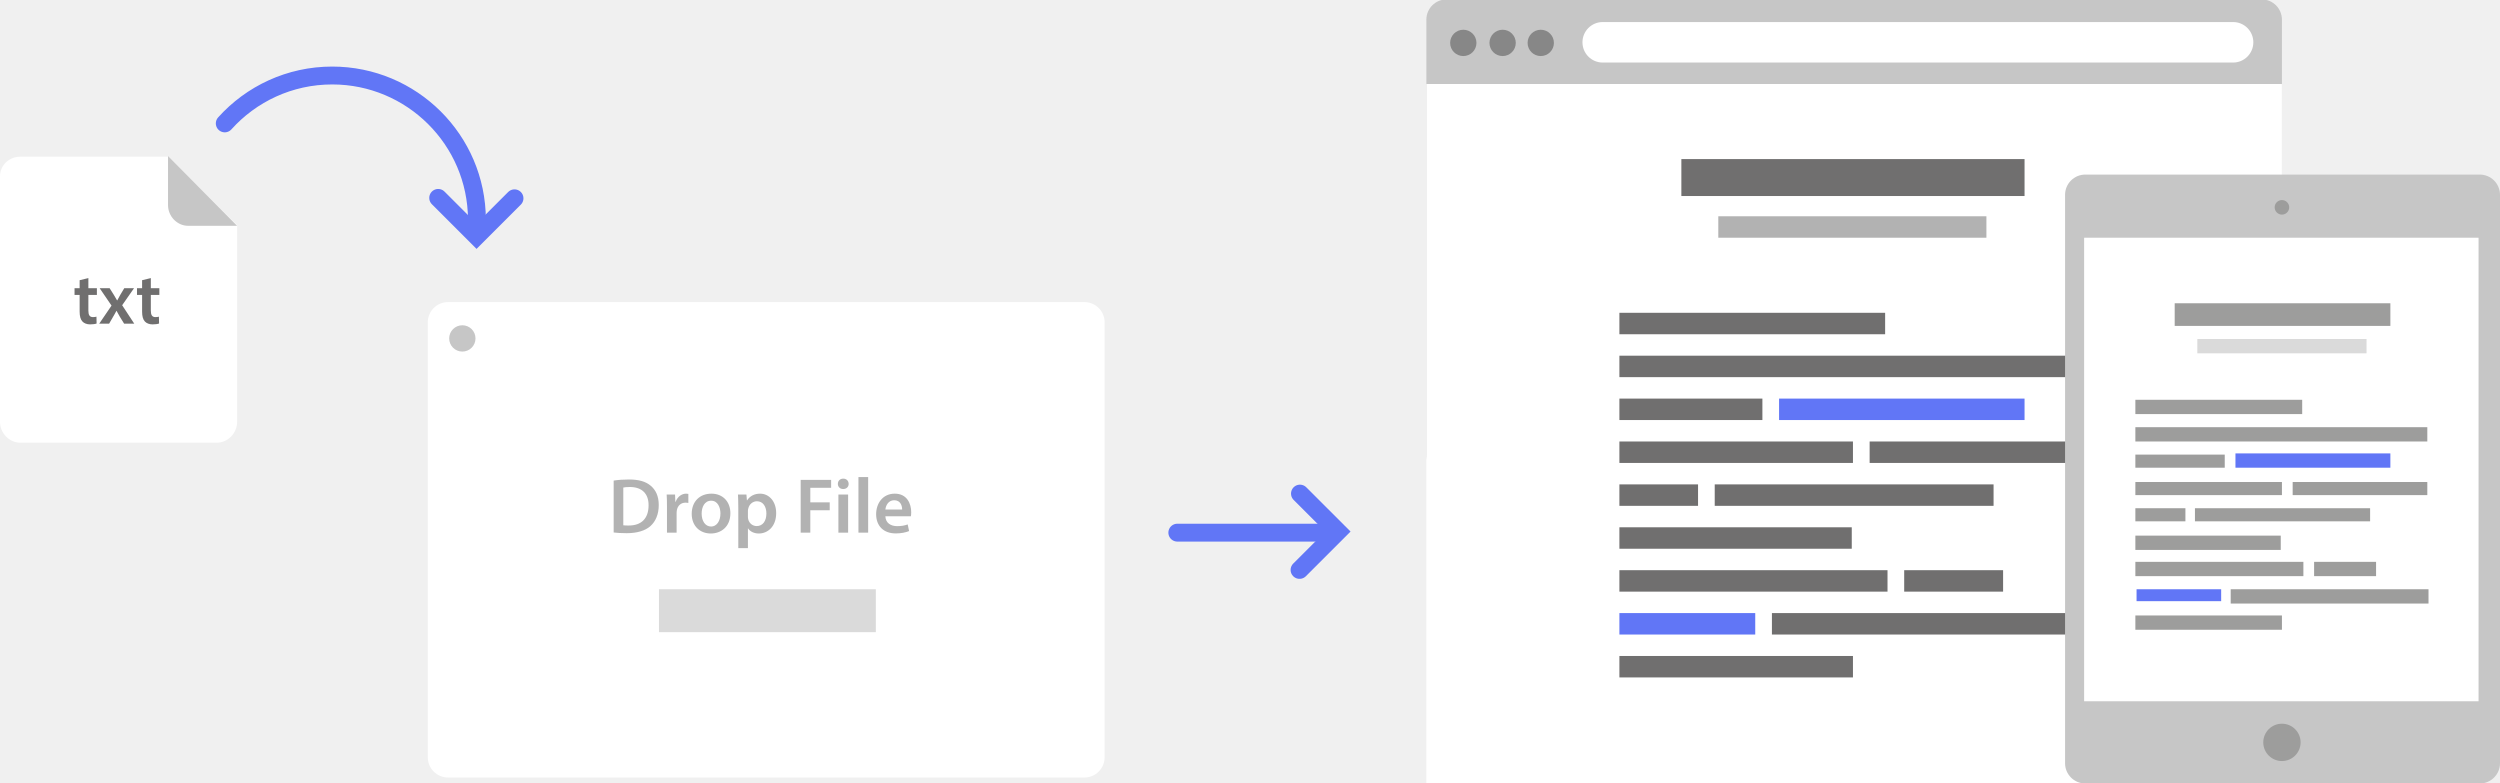
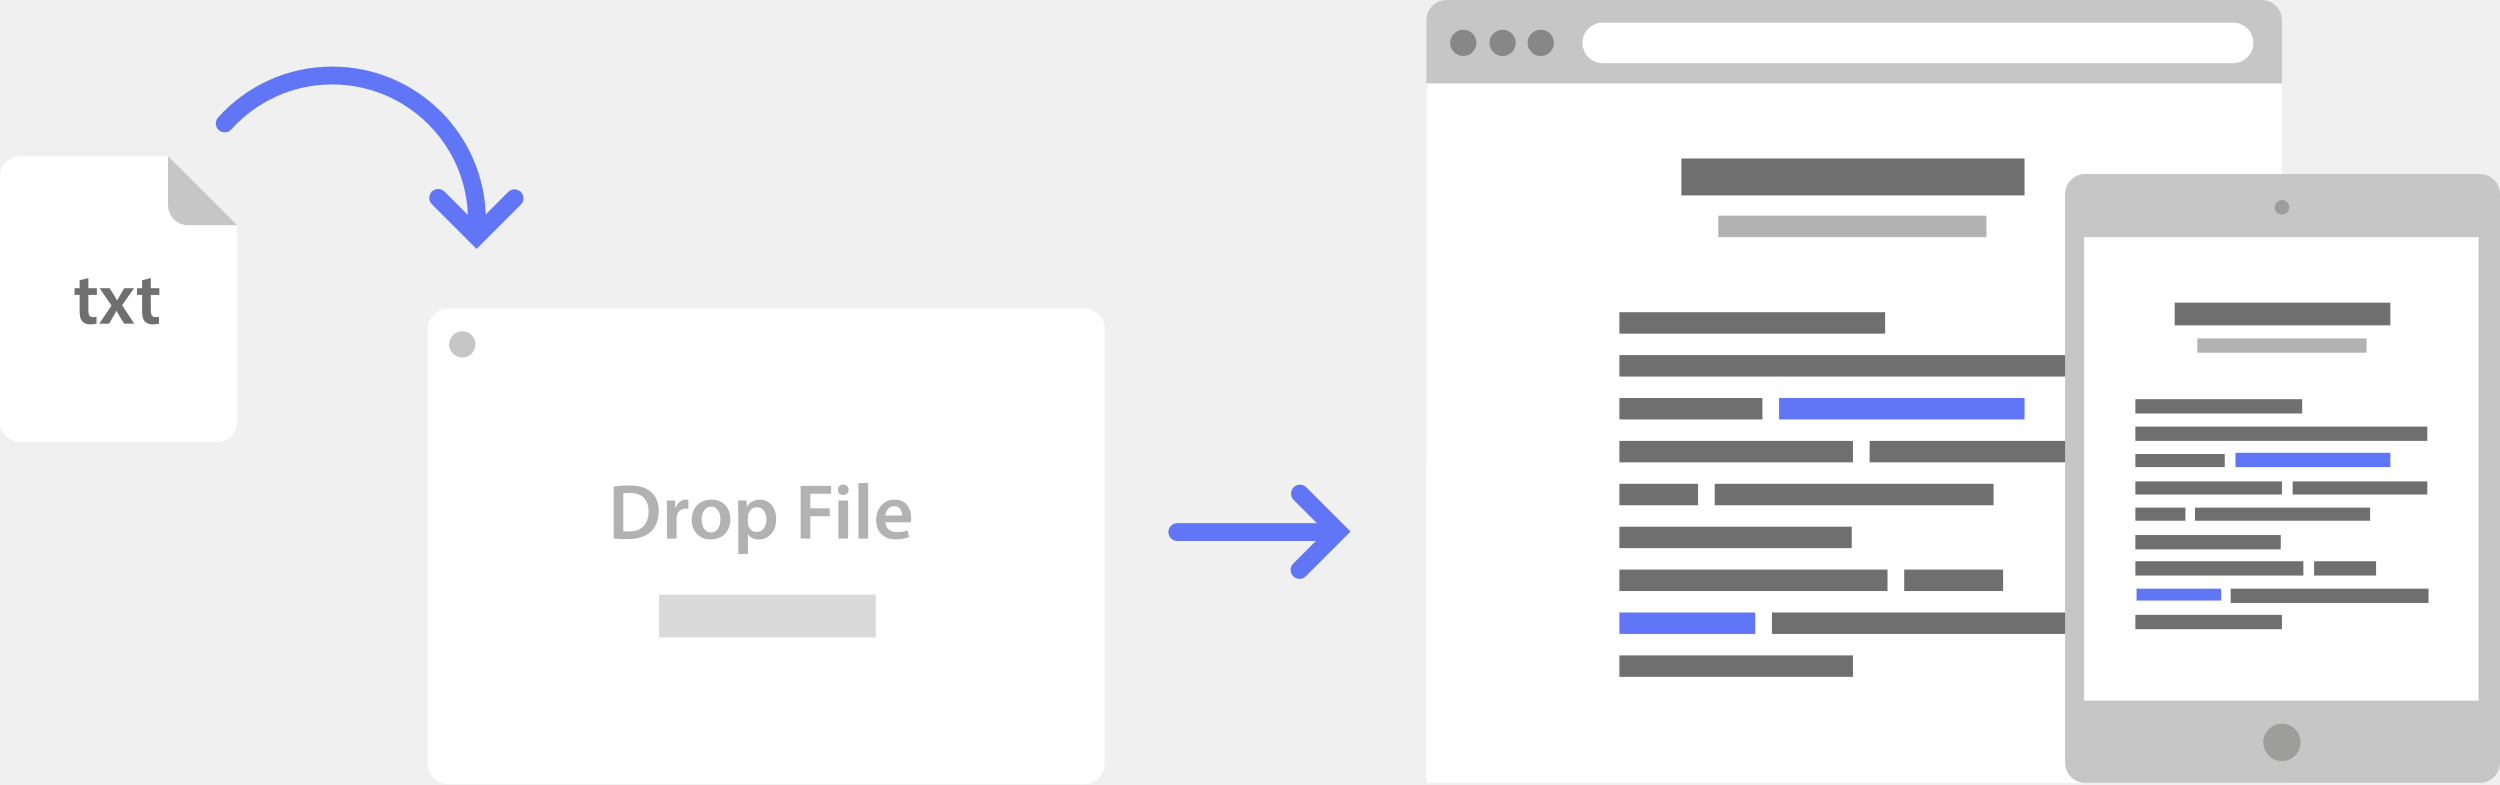
- <svg xmlns="http://www.w3.org/2000/svg" version="1.1" id="Ebene_1" x="0px" y="0px" width="2098px" height="657px" viewBox="0 0 2098 657" enable-background="new 0 0 2098 657" xml:space="preserve">
+ <svg xmlns="http://www.w3.org/2000/svg" version="1.1" id="Ebene_1" x="0px" y="0px" width="2098px" height="658px" viewBox="0 0 2098 658" enable-background="new 0 0 2098 658" xml:space="preserve">
  <g>
    <g>
      <g>
-         <path fill-rule="evenodd" clip-rule="evenodd" fill="#FFFFFF" d="M927,635.5c0,9.389-7.611,17-17,17H376c-9.389,0-17-7.611-17-17     v-365c0-9.389,7.611-17,17-17h534c9.389,0,17,7.611,17,17V635.5z" />
+         <path fill-rule="evenodd" clip-rule="evenodd" fill="#FFFFFF" d="M927,641c0,9.389-7.611,17-17,17H376c-9.389,0-17-7.611-17-17     V276c0-9.389,7.611-17,17-17h534c9.389,0,17,7.611,17,17V641z" />
      </g>
-       <circle fill-rule="evenodd" clip-rule="evenodd" fill="#C6C6C6" cx="388" cy="284" r="11.044" />
+       <circle fill-rule="evenodd" clip-rule="evenodd" fill="#C6C6C6" cx="388" cy="289" r="11.044" />
      <g>
        <g>
-           <path fill="#B2B2B2" d="M514.991,403.309c3.547-0.591,8.08-0.919,12.875-0.919c8.276,0,13.991,1.708,18.064,5.123      c4.27,3.481,6.897,8.737,6.897,16.291c0,7.883-2.693,13.795-6.897,17.604c-4.401,4.008-11.43,6.044-20.035,6.044      c-4.729,0-8.277-0.263-10.904-0.592V403.309z M523.071,440.817c1.116,0.197,2.824,0.197,4.467,0.197      c10.51,0.065,16.75-5.715,16.75-16.948c0.066-9.787-5.583-15.371-15.699-15.371c-2.562,0-4.401,0.197-5.518,0.46V440.817z" />
-           <path fill="#B2B2B2" d="M559.728,425.314c0-4.335-0.066-7.423-0.264-10.312h7.029l0.263,6.108h0.263      c1.576-4.532,5.321-6.831,8.736-6.831c0.789,0,1.248,0.065,1.905,0.197v7.619c-0.657-0.131-1.38-0.263-2.365-0.263      c-3.875,0-6.503,2.496-7.226,6.109c-0.131,0.723-0.263,1.576-0.263,2.496v16.554h-8.079V425.314z" />
-           <path fill="#B2B2B2" d="M612.937,430.701c0,11.759-8.277,17.014-16.423,17.014c-9.065,0-16.028-6.24-16.028-16.488      c0-10.51,6.897-16.947,16.554-16.947C606.564,414.279,612.937,420.979,612.937,430.701z M588.828,431.029      c0,6.175,3.021,10.839,7.948,10.839c4.599,0,7.817-4.532,7.817-10.97c0-4.992-2.233-10.707-7.752-10.707      C591.127,420.191,588.828,425.709,588.828,431.029z" />
-           <path fill="#B2B2B2" d="M619.573,425.644c0-4.204-0.132-7.62-0.264-10.642h7.095l0.395,4.927h0.131      c2.365-3.613,6.109-5.649,10.971-5.649c7.356,0,13.466,6.306,13.466,16.291c0,11.561-7.291,17.145-14.583,17.145      c-4.007,0-7.357-1.708-8.999-4.27h-0.132v16.554h-8.079V425.644z M627.652,433.592c0,0.788,0.065,1.511,0.263,2.233      c0.788,3.284,3.679,5.649,7.095,5.649c5.124,0,8.146-4.271,8.146-10.576c0-5.649-2.759-10.248-7.948-10.248      c-3.351,0-6.438,2.431-7.226,5.979c-0.197,0.656-0.329,1.379-0.329,2.036V433.592z" />
-           <path fill="#B2B2B2" d="M671.928,402.718h25.553v6.635h-17.473v12.218h16.29v6.635h-16.29v18.787h-8.08V402.718z" />
-           <path fill="#B2B2B2" d="M712.196,406.068c0,2.43-1.773,4.335-4.598,4.335c-2.693,0-4.467-1.905-4.467-4.335      c0-2.497,1.839-4.401,4.532-4.401C710.423,401.667,712.131,403.571,712.196,406.068z M703.592,446.992v-31.99h8.145v31.99      H703.592z" />
-           <path fill="#B2B2B2" d="M720.409,400.353h8.145v46.64h-8.145V400.353z" />
-           <path fill="#B2B2B2" d="M743.006,433.263c0.196,5.781,4.729,8.277,9.853,8.277c3.745,0,6.438-0.525,8.868-1.445l1.183,5.584      c-2.759,1.116-6.568,1.971-11.167,1.971c-10.379,0-16.488-6.372-16.488-16.16c0-8.868,5.387-17.21,15.635-17.21      c10.378,0,13.794,8.539,13.794,15.568c0,1.511-0.131,2.693-0.263,3.415H743.006z M757.062,427.614      c0.066-2.956-1.248-7.817-6.634-7.817c-4.993,0-7.095,4.532-7.423,7.817H757.062z" />
+           <path fill="#B2B2B2" d="M514.991,408.309c3.547-0.591,8.08-0.919,12.875-0.919c8.276,0,13.991,1.708,18.064,5.123      c4.27,3.481,6.897,8.737,6.897,16.291c0,7.883-2.693,13.795-6.897,17.604c-4.401,4.008-11.43,6.044-20.035,6.044      c-4.729,0-8.277-0.263-10.904-0.592V408.309z M523.071,445.817c1.116,0.197,2.824,0.197,4.467,0.197      c10.51,0.065,16.75-5.715,16.75-16.948c0.066-9.787-5.583-15.371-15.699-15.371c-2.562,0-4.401,0.197-5.518,0.46V445.817z" />
+           <path fill="#B2B2B2" d="M559.728,430.314c0-4.335-0.066-7.423-0.264-10.312h7.029l0.263,6.108h0.263      c1.576-4.532,5.321-6.831,8.736-6.831c0.789,0,1.248,0.065,1.905,0.197v7.619c-0.657-0.131-1.38-0.263-2.365-0.263      c-3.875,0-6.503,2.496-7.226,6.109c-0.131,0.723-0.263,1.576-0.263,2.496v16.554h-8.079V430.314z" />
+           <path fill="#B2B2B2" d="M612.937,435.701c0,11.759-8.277,17.014-16.423,17.014c-9.065,0-16.028-6.24-16.028-16.488      c0-10.51,6.897-16.947,16.554-16.947C606.564,419.279,612.937,425.979,612.937,435.701z M588.828,436.029      c0,6.175,3.021,10.839,7.948,10.839c4.599,0,7.817-4.532,7.817-10.97c0-4.992-2.233-10.707-7.752-10.707      C591.127,425.191,588.828,430.709,588.828,436.029z" />
+           <path fill="#B2B2B2" d="M619.573,430.644c0-4.204-0.132-7.62-0.264-10.642h7.095l0.395,4.927h0.131      c2.365-3.613,6.109-5.649,10.971-5.649c7.356,0,13.466,6.306,13.466,16.291c0,11.561-7.291,17.145-14.583,17.145      c-4.007,0-7.357-1.708-8.999-4.27h-0.132v16.554h-8.079V430.644z M627.652,438.592c0,0.788,0.065,1.511,0.263,2.233      c0.788,3.284,3.679,5.649,7.095,5.649c5.124,0,8.146-4.271,8.146-10.576c0-5.649-2.759-10.248-7.948-10.248      c-3.351,0-6.438,2.431-7.226,5.979c-0.197,0.656-0.329,1.379-0.329,2.036V438.592z" />
+           <path fill="#B2B2B2" d="M671.928,407.718h25.553v6.635h-17.473v12.218h16.29v6.635h-16.29v18.787h-8.08V407.718z" />
+           <path fill="#B2B2B2" d="M712.196,411.068c0,2.43-1.773,4.335-4.598,4.335c-2.693,0-4.467-1.905-4.467-4.335      c0-2.497,1.839-4.401,4.532-4.401C710.423,406.667,712.131,408.571,712.196,411.068z M703.592,451.992v-31.99h8.145v31.99      H703.592z" />
+           <path fill="#B2B2B2" d="M720.409,405.353h8.145v46.64h-8.145V405.353z" />
+           <path fill="#B2B2B2" d="M743.006,438.263c0.196,5.781,4.729,8.277,9.853,8.277c3.745,0,6.438-0.525,8.868-1.445l1.183,5.584      c-2.759,1.116-6.568,1.971-11.167,1.971c-10.379,0-16.488-6.372-16.488-16.16c0-8.868,5.387-17.21,15.635-17.21      c10.378,0,13.794,8.539,13.794,15.568c0,1.511-0.131,2.693-0.263,3.415H743.006z M757.062,432.614      c0.066-2.956-1.248-7.817-6.634-7.817c-4.993,0-7.095,4.532-7.423,7.817H757.062z" />
        </g>
      </g>
-       <rect x="553" y="494.5" fill-rule="evenodd" clip-rule="evenodd" fill="#DADADA" width="182" height="36" />
+       <rect x="553" y="499" fill-rule="evenodd" clip-rule="evenodd" fill="#DADADA" width="182" height="36" />
    </g>
    <g>
-       <line fill="none" stroke="#6176F6" stroke-width="15" stroke-linecap="round" stroke-miterlimit="10" x1="988" y1="447" x2="1111" y2="447" />
+       <line fill="none" stroke="#6176F6" stroke-width="15" stroke-linecap="round" stroke-miterlimit="10" x1="988" y1="446.5" x2="1111" y2="446.5" />
      <polyline fill="none" stroke="#6176F6" stroke-width="15" stroke-linecap="round" stroke-miterlimit="10" points="    1090.922,414.227 1122.773,446.078 1090.578,478.273   " />
    </g>
    <g>
      <path fill-rule="evenodd" clip-rule="evenodd" fill="none" stroke="#6176F6" stroke-width="15" stroke-linecap="round" stroke-linejoin="round" stroke-miterlimit="10" d="    M188.617,103.555c22.196-24.675,54.374-40.19,90.174-40.19c66.816,0,121.209,54.046,121.443,120.81" />
      <polyline fill="none" stroke="#6176F6" stroke-width="15" stroke-linecap="round" stroke-miterlimit="10" points="    431.773,166.422 399.922,198.273 367.727,166.078   " />
    </g>
    <g>
-       <path fill-rule="evenodd" clip-rule="evenodd" fill="#FFFFFF" d="M199,189.1V354c0,9.35-7.65,17.5-17,17.5H17    c-9.35,0-17-8.15-17-17.5V148c0-9.35,7.65-16.5,17-16.5h123.91L199,189.1z" />
-       <path fill-rule="evenodd" clip-rule="evenodd" fill="#C6C6C6" d="M141,172.1V131l58,58.5h-41.09    C148.561,189.5,141,181.449,141,172.1z" />
+       <path fill-rule="evenodd" clip-rule="evenodd" fill="#FFFFFF" d="M199,189.1V354c0,9.35-7.65,17-17,17H17c-9.35,0-17-7.65-17-17    V148c0-9.35,7.65-17,17-17h123.91L199,189.1z" />
+       <path fill-rule="evenodd" clip-rule="evenodd" fill="#C6C6C6" d="M141,172.1V131l58,58h-41.09C148.561,189,141,181.449,141,172.1z    " />
      <g>
        <path fill="#706F6F" d="M74.164,233.37v8.492h7.148v5.621h-7.148v13.136c0,3.604,0.979,5.499,3.85,5.499     c1.283,0,2.26-0.184,2.933-0.367l0.122,5.743c-1.1,0.428-3.055,0.733-5.438,0.733c-2.75,0-5.071-0.917-6.477-2.444     c-1.588-1.71-2.321-4.399-2.321-8.309v-13.991h-4.276v-5.621h4.276v-6.721L74.164,233.37z" />
        <path fill="#706F6F" d="M92.003,241.862l3.544,5.621c0.978,1.588,1.833,3.055,2.688,4.582h0.184     c0.855-1.649,1.711-3.177,2.566-4.705l3.299-5.499h8.188l-9.959,14.296l10.143,15.458h-8.493l-3.665-5.926     c-0.979-1.588-1.834-3.177-2.689-4.827h-0.121c-0.855,1.711-1.711,3.177-2.688,4.827l-3.421,5.926h-8.31l10.325-15.152     l-9.959-14.602H92.003z" />
        <path fill="#706F6F" d="M126.58,233.37v8.492h7.148v5.621h-7.148v13.136c0,3.604,0.978,5.499,3.85,5.499     c1.282,0,2.26-0.184,2.932-0.367l0.123,5.743c-1.1,0.428-3.055,0.733-5.438,0.733c-2.75,0-5.071-0.917-6.477-2.444     c-1.589-1.71-2.322-4.399-2.322-8.309v-13.991h-4.276v-5.621h4.276v-6.721L126.58,233.37z" />
      </g>
    </g>
    <g>
      <g>
-         <path fill-rule="evenodd" clip-rule="evenodd" fill="#C6C6C6" d="M1915,381.5c0,9.389-7.611,17-17,17h-684     c-9.389,0-17-7.611-17-17v-365c0-9.389,7.611-17,17-17h684c9.389,0,17,7.611,17,17V381.5z" />
+         <path fill-rule="evenodd" clip-rule="evenodd" fill="#C6C6C6" d="M1915,382c0,9.389-7.611,17-17,17h-684c-9.389,0-17-7.611-17-17     V17c0-9.389,7.611-17,17-17h684c9.389,0,17,7.611,17,17V382z" />
      </g>
-       <rect x="1197" y="70.5" fill-rule="evenodd" clip-rule="evenodd" fill="#FFFFFF" width="718" height="587" />
+       <rect x="1197" y="70" fill-rule="evenodd" clip-rule="evenodd" fill="#FFFFFF" width="718" height="587" />
      <circle fill-rule="evenodd" clip-rule="evenodd" fill="#878787" cx="1228" cy="36" r="11.044" />
      <circle fill-rule="evenodd" clip-rule="evenodd" fill="#878787" cx="1261" cy="36" r="11.044" />
      <circle fill-rule="evenodd" clip-rule="evenodd" fill="#878787" cx="1293" cy="36" r="11.044" />
      <g>
-         <path fill-rule="evenodd" clip-rule="evenodd" fill="#FFFFFF" d="M1891,35.5c0,9.389-7.611,17-17,17h-529     c-9.389,0-17-7.611-17-17l0,0c0-9.389,7.611-17,17-17h529C1883.389,18.5,1891,26.111,1891,35.5L1891,35.5z" />
+         <path fill-rule="evenodd" clip-rule="evenodd" fill="#FFFFFF" d="M1891,36c0,9.389-7.611,17-17,17h-529c-9.389,0-17-7.611-17-17     l0,0c0-9.389,7.611-17,17-17h529C1883.389,19,1891,26.611,1891,36L1891,36z" />
      </g>
      <g>
-         <rect x="1411" y="133.5" fill-rule="evenodd" clip-rule="evenodd" fill="#706F6F" width="288" height="31" />
-         <rect x="1442" y="181.5" fill-rule="evenodd" clip-rule="evenodd" fill="#B2B2B2" width="225" height="18" />
-         <rect x="1359" y="262.5" fill-rule="evenodd" clip-rule="evenodd" fill="#706F6F" width="223" height="18" />
-         <rect x="1359" y="298.5" fill-rule="evenodd" clip-rule="evenodd" fill="#706F6F" width="391" height="18" />
-         <rect x="1359" y="334.5" fill-rule="evenodd" clip-rule="evenodd" fill="#706F6F" width="120" height="18" />
-         <rect x="1569" y="370.5" fill-rule="evenodd" clip-rule="evenodd" fill="#706F6F" width="181" height="18" />
-         <rect x="1359" y="370.5" fill-rule="evenodd" clip-rule="evenodd" fill="#706F6F" width="196" height="18" />
-         <rect x="1439" y="406.5" fill-rule="evenodd" clip-rule="evenodd" fill="#706F6F" width="234" height="18" />
-         <rect x="1359" y="406.5" fill-rule="evenodd" clip-rule="evenodd" fill="#706F6F" width="66" height="18" />
-         <rect x="1359" y="442.5" fill-rule="evenodd" clip-rule="evenodd" fill="#706F6F" width="195" height="18" />
-         <rect x="1359" y="478.5" fill-rule="evenodd" clip-rule="evenodd" fill="#706F6F" width="225" height="18" />
-         <rect x="1359" y="514.5" fill-rule="evenodd" clip-rule="evenodd" fill="#6176F6" width="114" height="18" />
-         <rect x="1359" y="550.5" fill-rule="evenodd" clip-rule="evenodd" fill="#706F6F" width="196" height="18" />
-         <rect x="1493" y="334.5" fill-rule="evenodd" clip-rule="evenodd" fill="#6176F6" width="206" height="18" />
-         <rect x="1598" y="478.5" fill-rule="evenodd" clip-rule="evenodd" fill="#706F6F" width="83" height="18" />
-         <rect x="1487" y="514.5" fill-rule="evenodd" clip-rule="evenodd" fill="#706F6F" width="264" height="18" />
+         <rect x="1411" y="133" fill-rule="evenodd" clip-rule="evenodd" fill="#706F6F" width="288" height="31" />
+         <rect x="1442" y="181" fill-rule="evenodd" clip-rule="evenodd" fill="#B2B2B2" width="225" height="18" />
+         <rect x="1359" y="262" fill-rule="evenodd" clip-rule="evenodd" fill="#706F6F" width="223" height="18" />
+         <rect x="1359" y="298" fill-rule="evenodd" clip-rule="evenodd" fill="#706F6F" width="391" height="18" />
+         <rect x="1359" y="334" fill-rule="evenodd" clip-rule="evenodd" fill="#706F6F" width="120" height="18" />
+         <rect x="1569" y="370" fill-rule="evenodd" clip-rule="evenodd" fill="#706F6F" width="181" height="18" />
+         <rect x="1359" y="370" fill-rule="evenodd" clip-rule="evenodd" fill="#706F6F" width="196" height="18" />
+         <rect x="1439" y="406" fill-rule="evenodd" clip-rule="evenodd" fill="#706F6F" width="234" height="18" />
+         <rect x="1359" y="406" fill-rule="evenodd" clip-rule="evenodd" fill="#706F6F" width="66" height="18" />
+         <rect x="1359" y="442" fill-rule="evenodd" clip-rule="evenodd" fill="#706F6F" width="195" height="18" />
+         <rect x="1359" y="478" fill-rule="evenodd" clip-rule="evenodd" fill="#706F6F" width="225" height="18" />
+         <rect x="1359" y="514" fill-rule="evenodd" clip-rule="evenodd" fill="#6176F6" width="114" height="18" />
+         <rect x="1359" y="550" fill-rule="evenodd" clip-rule="evenodd" fill="#706F6F" width="196" height="18" />
+         <rect x="1493" y="334" fill-rule="evenodd" clip-rule="evenodd" fill="#6176F6" width="206" height="18" />
+         <rect x="1598" y="478" fill-rule="evenodd" clip-rule="evenodd" fill="#706F6F" width="83" height="18" />
+         <rect x="1487" y="514" fill-rule="evenodd" clip-rule="evenodd" fill="#706F6F" width="264" height="18" />
      </g>
    </g>
    <g>
      <g>
-         <path fill-rule="evenodd" clip-rule="evenodd" fill="#C6C6C6" d="M2098,640.5c0,9.389-7.611,17-17,17h-331     c-9.389,0-17-7.611-17-17v-477c0-9.389,7.611-17,17-17h331c9.389,0,17,7.611,17,17V640.5z" />
+         <path fill-rule="evenodd" clip-rule="evenodd" fill="#C6C6C6" d="M2098,640c0,9.389-7.611,17-17,17h-331c-9.389,0-17-7.611-17-17     V163c0-9.389,7.611-17,17-17h331c9.389,0,17,7.611,17,17V640z" />
      </g>
-       <rect x="1749" y="199.5" fill-rule="evenodd" clip-rule="evenodd" fill="#FFFFFF" width="331" height="389" />
+       <rect x="1749" y="199" fill-rule="evenodd" clip-rule="evenodd" fill="#FFFFFF" width="331" height="389" />
      <circle fill-rule="evenodd" clip-rule="evenodd" fill="#9D9D9C" cx="1915" cy="623" r="15.668" />
      <circle fill-rule="evenodd" clip-rule="evenodd" fill="#9D9D9C" cx="1915" cy="174" r="6.108" />
      <g>
-         <rect x="1825" y="254.5" fill-rule="evenodd" clip-rule="evenodd" fill="#9D9D9C" width="181" height="19" />
-         <rect x="1844" y="284.5" fill-rule="evenodd" clip-rule="evenodd" fill="#DADADA" width="142" height="12" />
-         <rect x="1792" y="335.5" fill-rule="evenodd" clip-rule="evenodd" fill="#9D9D9C" width="140" height="12" />
-         <rect x="1792" y="358.5" fill-rule="evenodd" clip-rule="evenodd" fill="#9D9D9C" width="245" height="12" />
-         <rect x="1792" y="381.5" fill-rule="evenodd" clip-rule="evenodd" fill="#9D9D9C" width="75" height="11" />
-         <rect x="1924" y="404.5" fill-rule="evenodd" clip-rule="evenodd" fill="#9D9D9C" width="113" height="11" />
-         <rect x="1792" y="404.5" fill-rule="evenodd" clip-rule="evenodd" fill="#9D9D9C" width="123" height="11" />
-         <rect x="1842" y="426.5" fill-rule="evenodd" clip-rule="evenodd" fill="#9D9D9C" width="147" height="11" />
-         <rect x="1792" y="426.5" fill-rule="evenodd" clip-rule="evenodd" fill="#9D9D9C" width="42" height="11" />
-         <rect x="1792" y="449.5" fill-rule="evenodd" clip-rule="evenodd" fill="#9D9D9C" width="122" height="12" />
-         <rect x="1792" y="471.5" fill-rule="evenodd" clip-rule="evenodd" fill="#9D9D9C" width="141" height="12" />
-         <rect x="1793" y="494.5" fill-rule="evenodd" clip-rule="evenodd" fill="#6176F6" width="71" height="10" />
-         <rect x="1792" y="516.5" fill-rule="evenodd" clip-rule="evenodd" fill="#9D9D9C" width="123" height="12" />
-         <rect x="1876" y="380.5" fill-rule="evenodd" clip-rule="evenodd" fill="#6176F6" width="130" height="12" />
-         <rect x="1942" y="471.5" fill-rule="evenodd" clip-rule="evenodd" fill="#9D9D9C" width="52" height="12" />
-         <rect x="1872" y="494.5" fill-rule="evenodd" clip-rule="evenodd" fill="#9D9D9C" width="166" height="12" />
+         <rect x="1825" y="254" fill-rule="evenodd" clip-rule="evenodd" fill="#706F6F" width="181" height="19" />
+         <rect x="1844" y="284" fill-rule="evenodd" clip-rule="evenodd" fill="#B2B2B2" width="142" height="12" />
+         <rect x="1792" y="335" fill-rule="evenodd" clip-rule="evenodd" fill="#706F6F" width="140" height="12" />
+         <rect x="1792" y="358" fill-rule="evenodd" clip-rule="evenodd" fill="#706F6F" width="245" height="12" />
+         <rect x="1792" y="381" fill-rule="evenodd" clip-rule="evenodd" fill="#706F6F" width="75" height="11" />
+         <rect x="1924" y="404" fill-rule="evenodd" clip-rule="evenodd" fill="#706F6F" width="113" height="11" />
+         <rect x="1792" y="404" fill-rule="evenodd" clip-rule="evenodd" fill="#706F6F" width="123" height="11" />
+         <rect x="1842" y="426" fill-rule="evenodd" clip-rule="evenodd" fill="#706F6F" width="147" height="11" />
+         <rect x="1792" y="426" fill-rule="evenodd" clip-rule="evenodd" fill="#706F6F" width="42" height="11" />
+         <rect x="1792" y="449" fill-rule="evenodd" clip-rule="evenodd" fill="#706F6F" width="122" height="12" />
+         <rect x="1792" y="471" fill-rule="evenodd" clip-rule="evenodd" fill="#706F6F" width="141" height="12" />
+         <rect x="1793" y="494" fill-rule="evenodd" clip-rule="evenodd" fill="#6176F6" width="71" height="10" />
+         <rect x="1792" y="516" fill-rule="evenodd" clip-rule="evenodd" fill="#706F6F" width="123" height="12" />
+         <rect x="1876" y="380" fill-rule="evenodd" clip-rule="evenodd" fill="#6176F6" width="130" height="12" />
+         <rect x="1942" y="471" fill-rule="evenodd" clip-rule="evenodd" fill="#706F6F" width="52" height="12" />
+         <rect x="1872" y="494" fill-rule="evenodd" clip-rule="evenodd" fill="#706F6F" width="166" height="12" />
      </g>
    </g>
  </g>
</svg>
